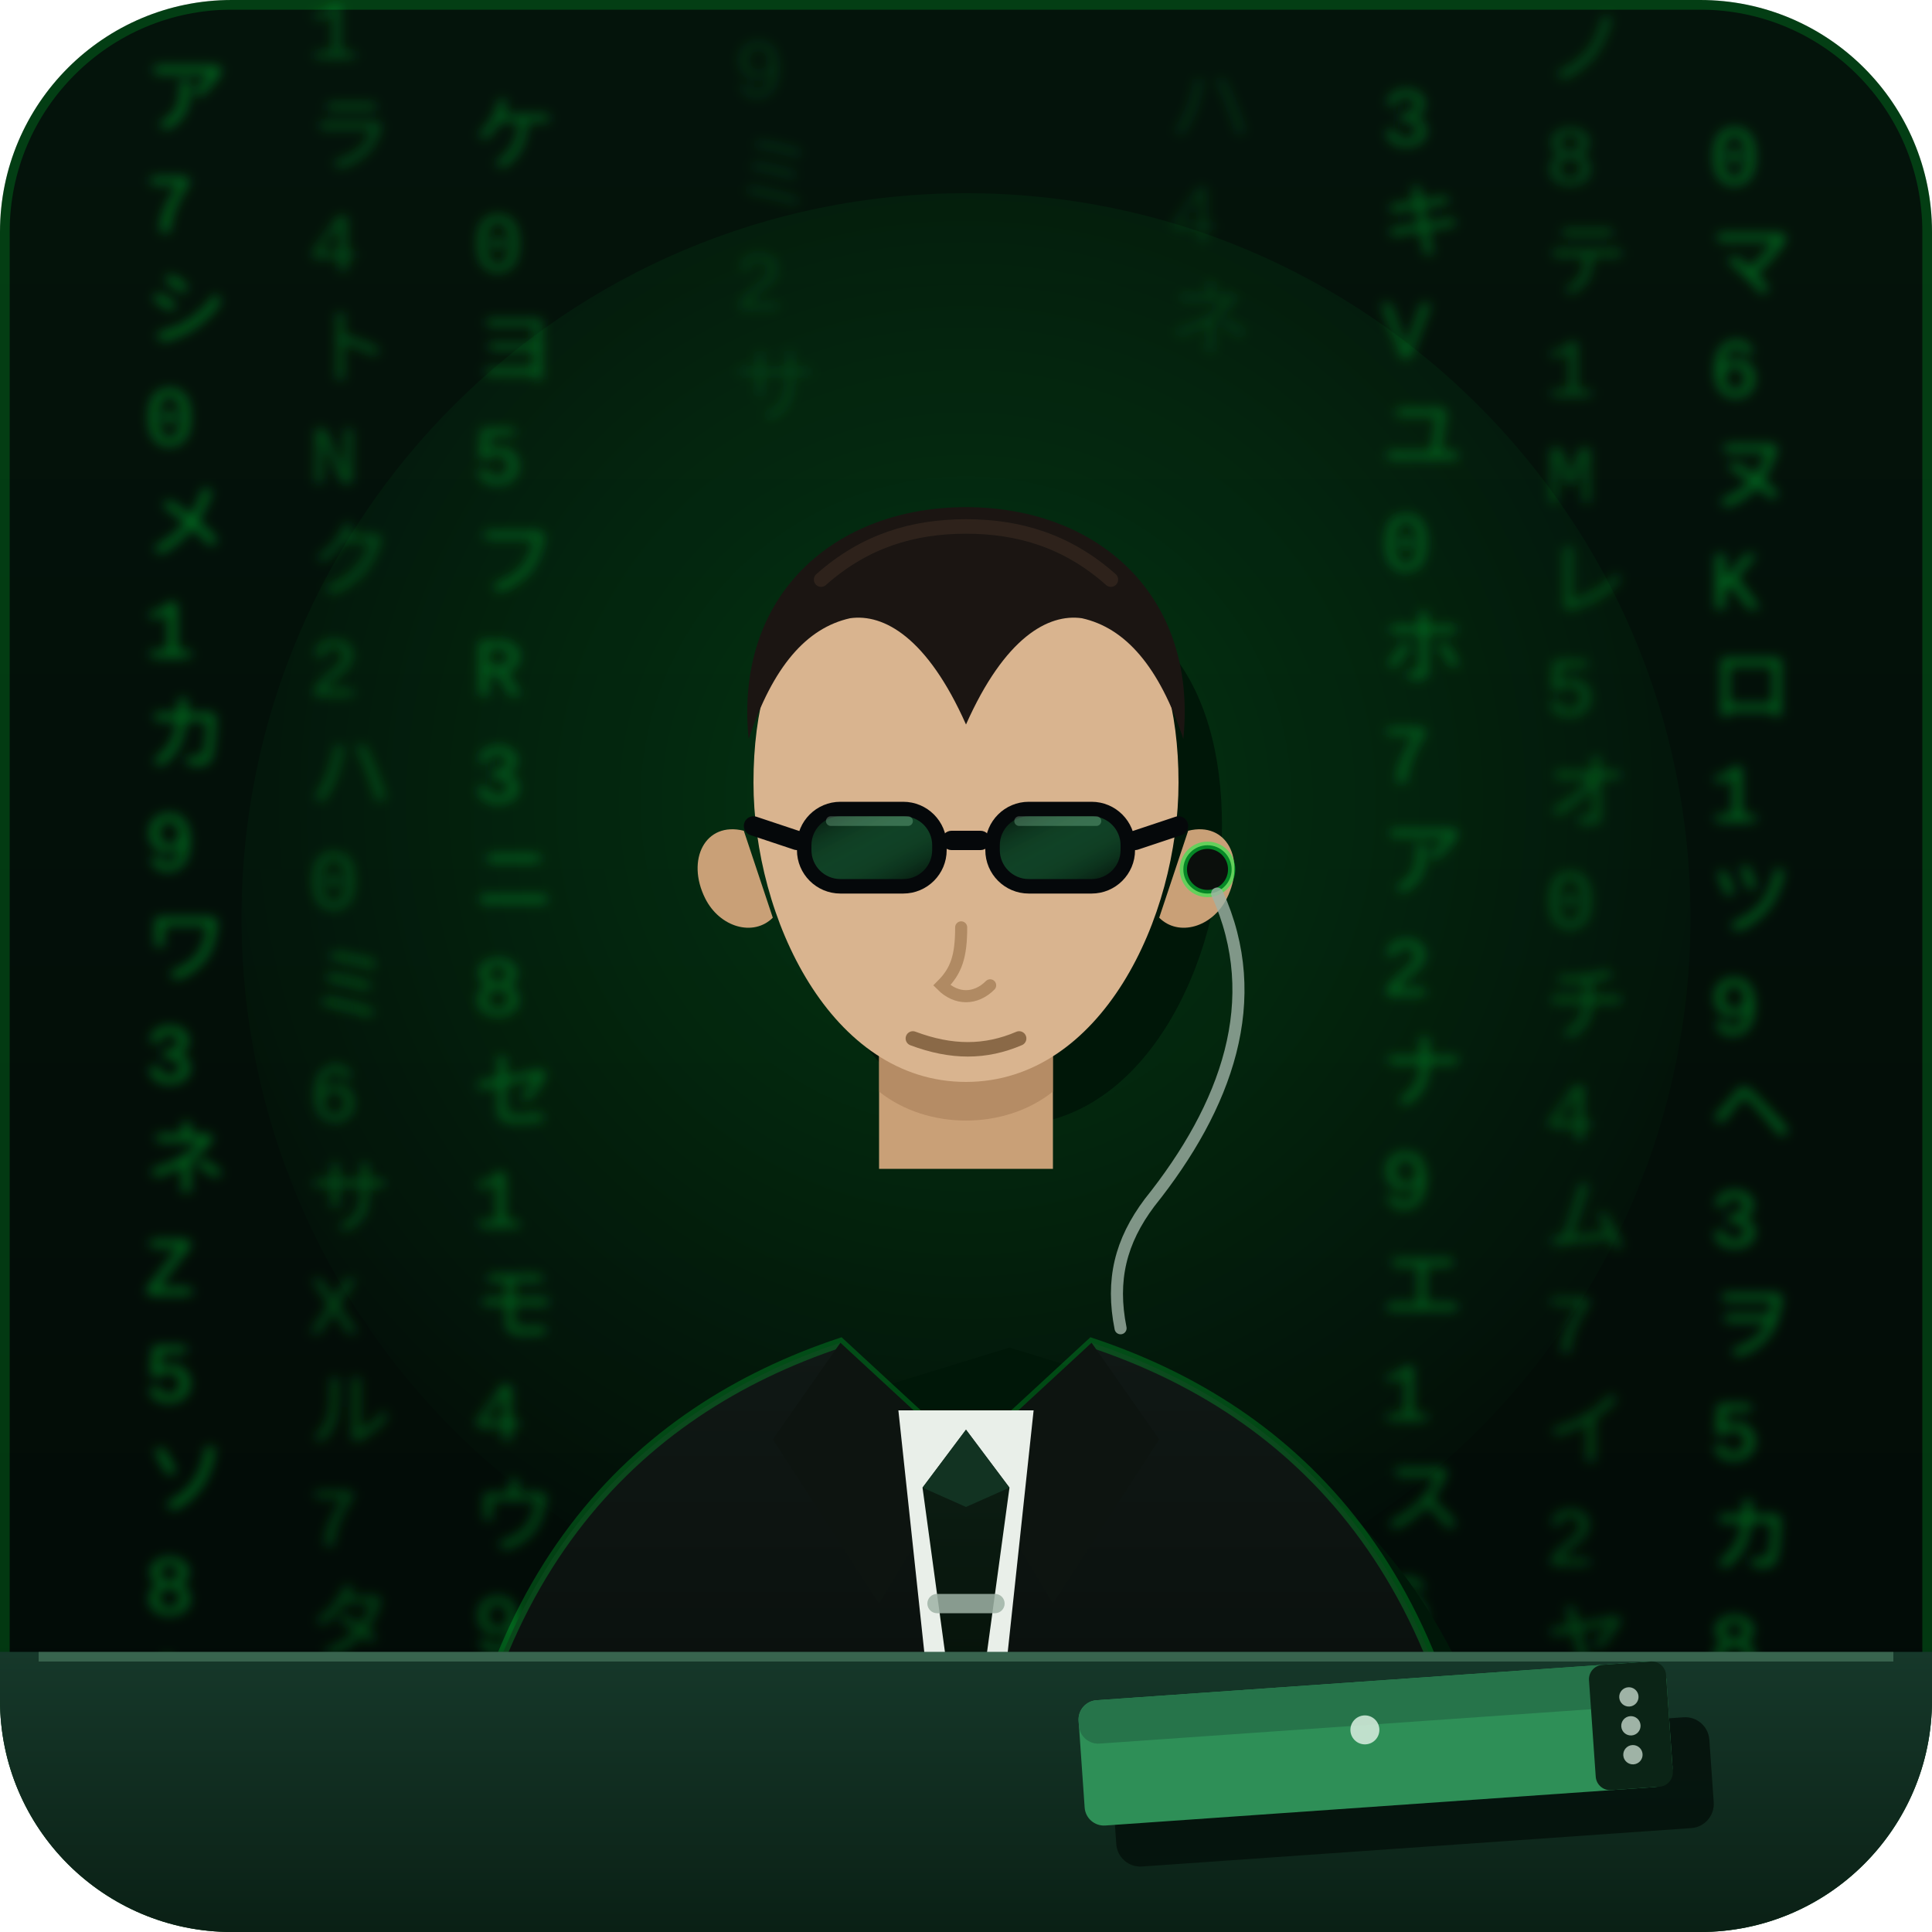
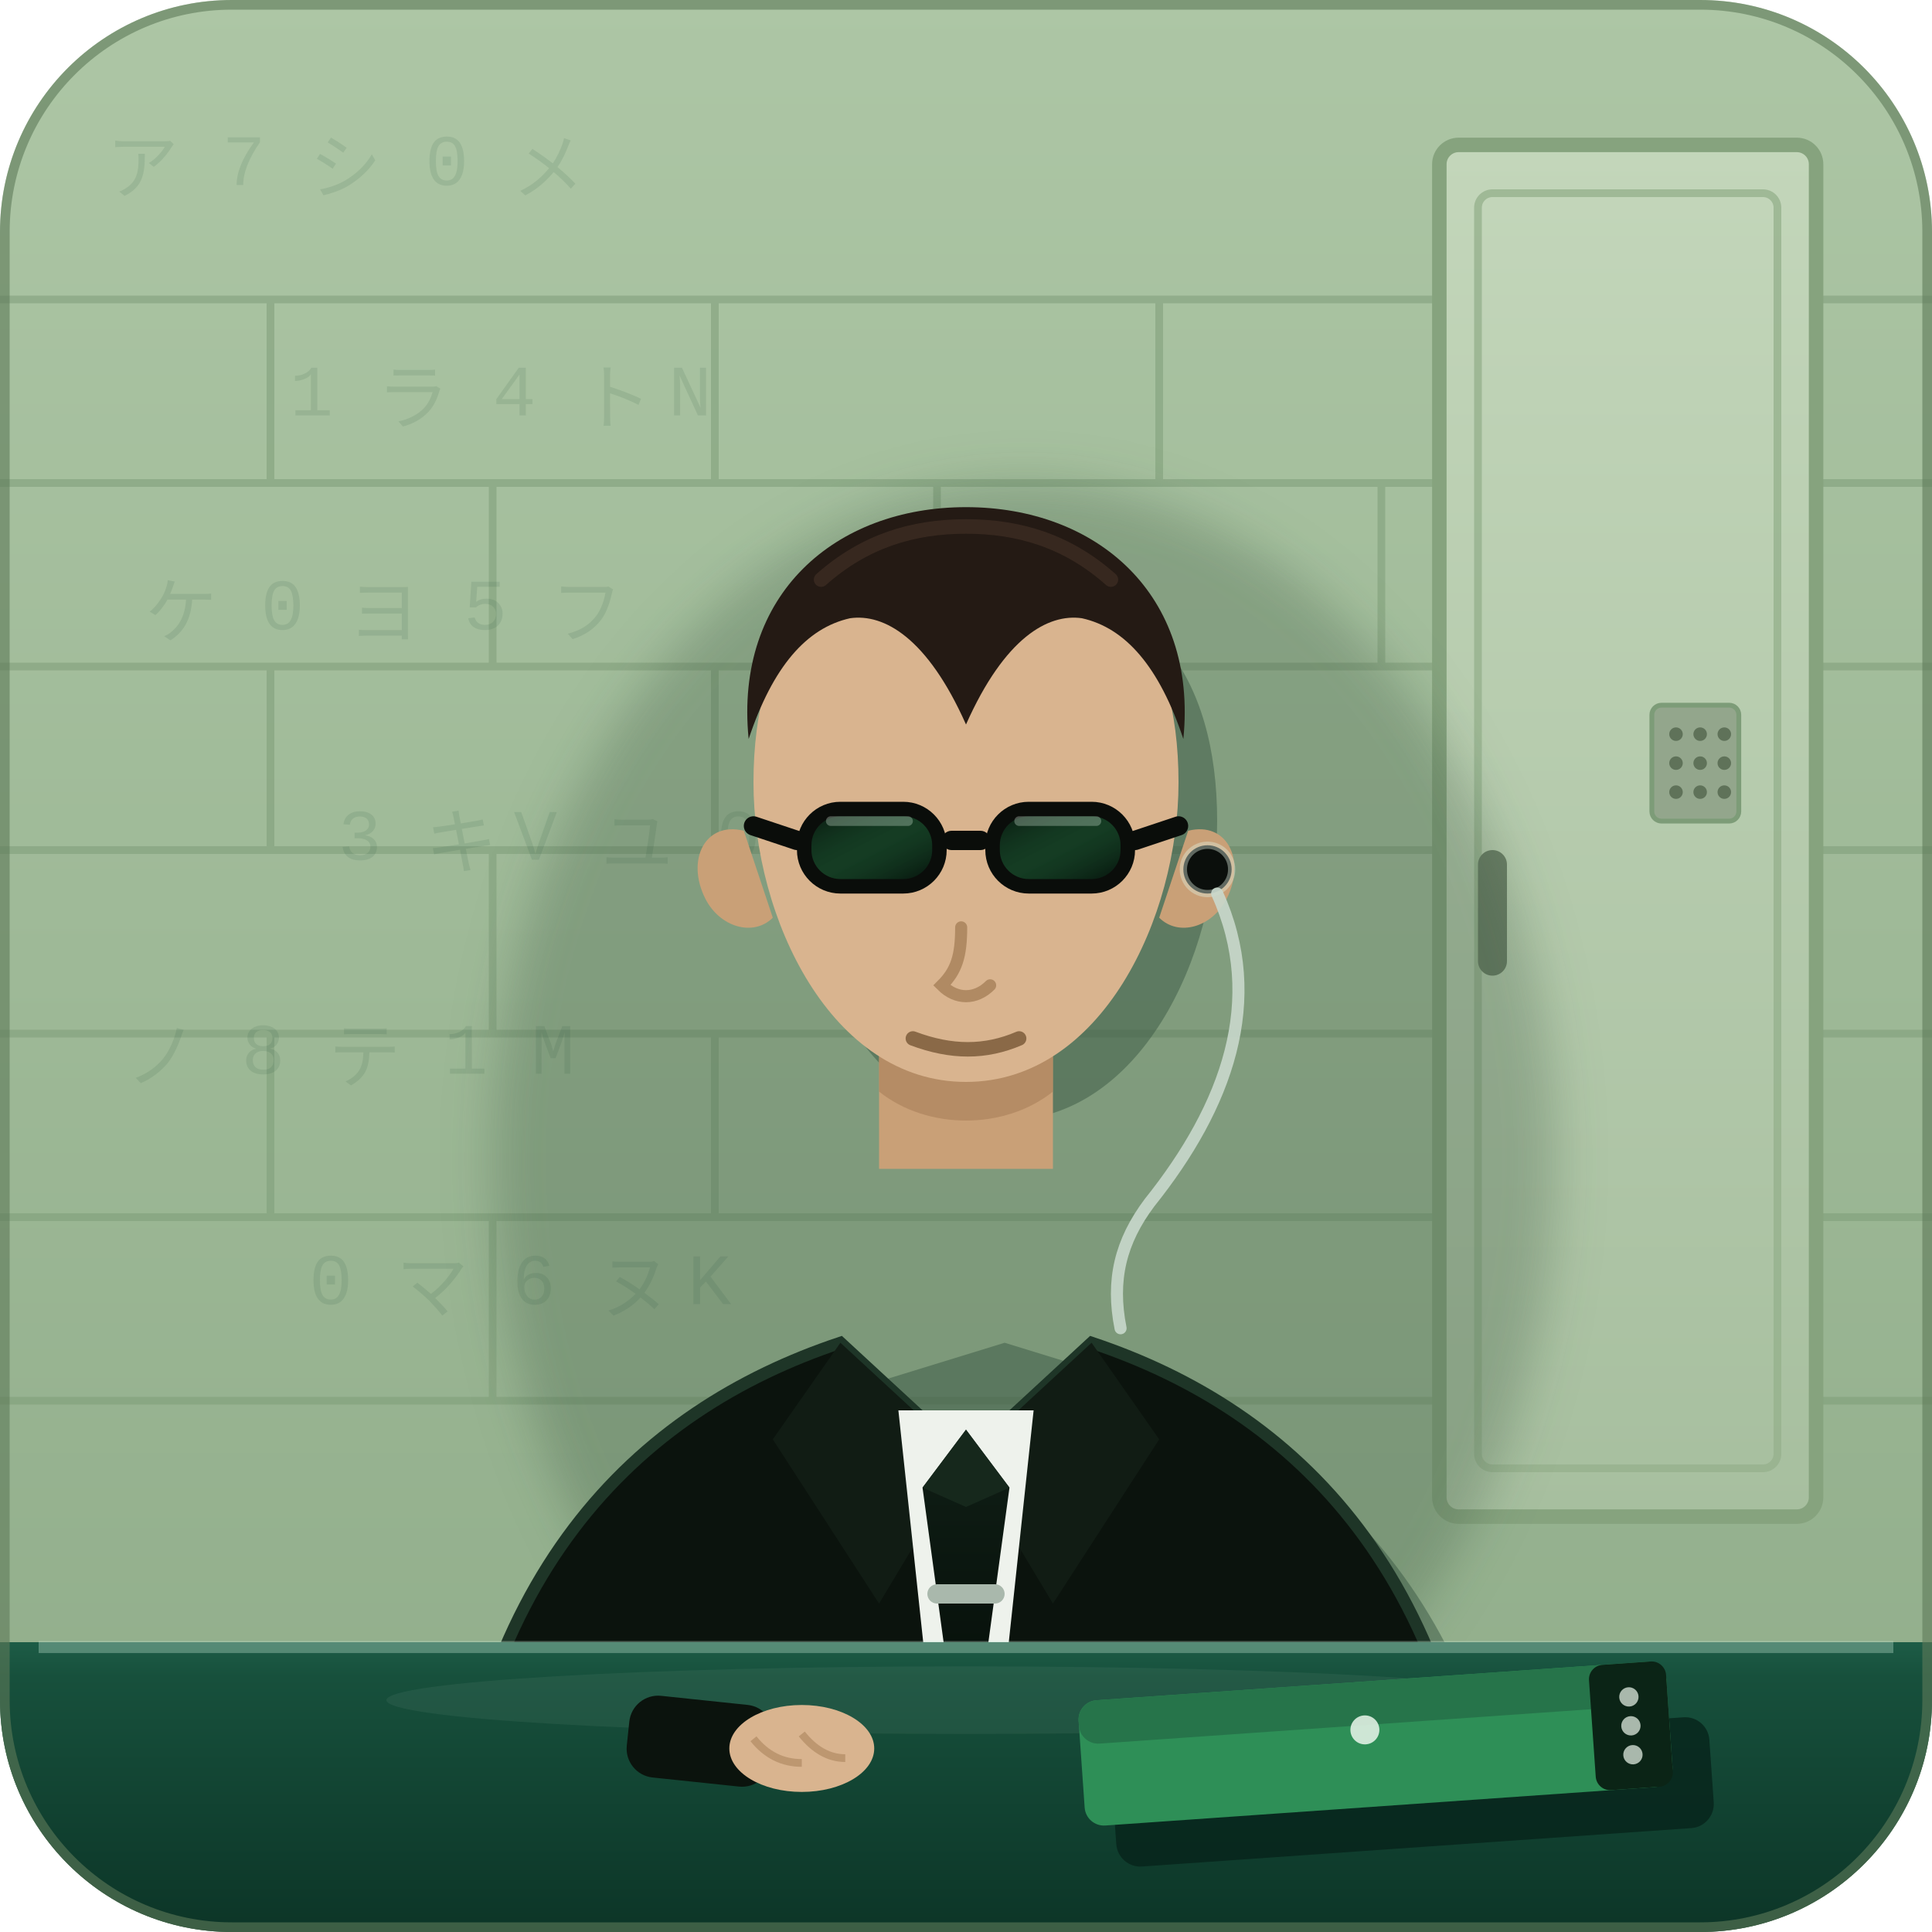
- <svg xmlns="http://www.w3.org/2000/svg" viewBox="0 0 400 400" width="400" height="400" role="img" aria-label="Agente Smith">
+ <svg xmlns="http://www.w3.org/2000/svg" viewBox="0 0 400 400" width="400" height="400" role="img" aria-label="Agente Smith — sala de interrogatorio">
  <defs>
-     <linearGradient id="bg" x1="0" y1="0" x2="0" y2="1">
-       <stop offset="0" stop-color="#04140b" />
-       <stop offset="1" stop-color="#020a06" />
+     <linearGradient id="wall" x1="0" y1="0" x2="0" y2="1">
+       <stop offset="0" stop-color="#adc6a5" />
+       <stop offset="1" stop-color="#8fac89" />
+     </linearGradient>
+     <linearGradient id="door" x1="0" y1="0" x2="0" y2="1">
+       <stop offset="0" stop-color="#c3d6ba" />
+       <stop offset="1" stop-color="#a7bf9f" />
+     </linearGradient>
+     <linearGradient id="desk" x1="0" y1="0" x2="0" y2="1">
+       <stop offset="0" stop-color="#1d5c46" />
+       <stop offset="0.12" stop-color="#17503c" />
+       <stop offset="1" stop-color="#0c3527" />
+     </linearGradient>
+     <linearGradient id="suit" x1="0" y1="0" x2="0" y2="1">
+       <stop offset="0" stop-color="#15211a" />
+       <stop offset="1" stop-color="#070f0a" />
    </linearGradient>
    <linearGradient id="lens" x1="0" y1="0" x2="1" y2="1">
-       <stop offset="0" stop-color="#06170e" />
-       <stop offset="0.5" stop-color="#1c7a41" stop-opacity="0.5" />
-       <stop offset="1" stop-color="#04120b" />
-     </linearGradient>
-     <linearGradient id="desk" x1="0" y1="0" x2="0" y2="1">
-       <stop offset="0" stop-color="#16382a" />
-       <stop offset="1" stop-color="#0a2015" />
-     </linearGradient>
-     <linearGradient id="suit" x1="0" y1="0" x2="0" y2="1">
-       <stop offset="0" stop-color="#101815" />
-       <stop offset="1" stop-color="#060b08" />
+       <stop offset="0" stop-color="#0a1c11" />
+       <stop offset="0.5" stop-color="#1c5c34" stop-opacity="0.6" />
+       <stop offset="1" stop-color="#06130c" />
    </linearGradient>
    <linearGradient id="tie" x1="0" y1="0" x2="0" y2="1">
-       <stop offset="0" stop-color="#0d1f14" />
-       <stop offset="1" stop-color="#041008" />
+       <stop offset="0" stop-color="#101f16" />
+       <stop offset="1" stop-color="#050d08" />
    </linearGradient>
-     <radialGradient id="glow" cx="0.5" cy="0.42" r="0.6">
-       <stop offset="0" stop-color="#00ff41" stop-opacity="0.16" />
-       <stop offset="1" stop-color="#00ff41" stop-opacity="0" />
-     </radialGradient>
-     <filter id="soft" x="-20%" y="-20%" width="140%" height="140%">
-       <feGaussianBlur stdDeviation="1.2" />
+     <filter id="blursoft" x="-30%" y="-30%" width="160%" height="160%">
+       <feGaussianBlur stdDeviation="5" />
    </filter>
  </defs>
-   <rect x="0" y="0" width="400" height="400" rx="48" fill="url(#bg)" />
-   <rect x="1" y="1" width="398" height="398" rx="47" fill="none" stroke="#00ff41" stroke-opacity="0.18" stroke-width="2" />
-   <g font-family="'Courier New',monospace" font-size="17" fill="#00ff41" filter="url(#soft)">
-     <text x="30" y="0" opacity="0.38">
-       <tspan x="30" dy="26">ア</tspan>
-       <tspan x="30" dy="22">7</tspan>
-       <tspan x="30" dy="22">シ</tspan>
-       <tspan x="30" dy="22">0</tspan>
-       <tspan x="30" dy="22">メ</tspan>
-       <tspan x="30" dy="22">1</tspan>
-       <tspan x="30" dy="22">カ</tspan>
-       <tspan x="30" dy="22">9</tspan>
-       <tspan x="30" dy="22">ワ</tspan>
-       <tspan x="30" dy="22">3</tspan>
-       <tspan x="30" dy="22">ネ</tspan>
-       <tspan x="30" dy="22">Z</tspan>
-       <tspan x="30" dy="22">5</tspan>
-       <tspan x="30" dy="22">ソ</tspan>
-       <tspan x="30" dy="22">8</tspan>
-       <tspan x="30" dy="22">ヒ</tspan>
-     </text>
-     <text x="64" y="-14" opacity="0.24">
-       <tspan x="64" dy="26">1</tspan>
-       <tspan x="64" dy="22">ラ</tspan>
-       <tspan x="64" dy="22">4</tspan>
-       <tspan x="64" dy="22">ト</tspan>
-       <tspan x="64" dy="22">N</tspan>
-       <tspan x="64" dy="22">ク</tspan>
-       <tspan x="64" dy="22">2</tspan>
-       <tspan x="64" dy="22">ハ</tspan>
-       <tspan x="64" dy="22">0</tspan>
-       <tspan x="64" dy="22">ミ</tspan>
-       <tspan x="64" dy="22">6</tspan>
-       <tspan x="64" dy="22">サ</tspan>
-       <tspan x="64" dy="22">X</tspan>
-       <tspan x="64" dy="22">ル</tspan>
-       <tspan x="64" dy="22">7</tspan>
-       <tspan x="64" dy="22">タ</tspan>
-     </text>
-     <text x="98" y="8" opacity="0.30">
-       <tspan x="98" dy="26">ケ</tspan>
-       <tspan x="98" dy="22">0</tspan>
-       <tspan x="98" dy="22">ヨ</tspan>
-       <tspan x="98" dy="22">5</tspan>
-       <tspan x="98" dy="22">フ</tspan>
-       <tspan x="98" dy="22">R</tspan>
-       <tspan x="98" dy="22">3</tspan>
-       <tspan x="98" dy="22">ニ</tspan>
-       <tspan x="98" dy="22">8</tspan>
-       <tspan x="98" dy="22">セ</tspan>
-       <tspan x="98" dy="22">1</tspan>
-       <tspan x="98" dy="22">モ</tspan>
-       <tspan x="98" dy="22">4</tspan>
-       <tspan x="98" dy="22">ウ</tspan>
-       <tspan x="98" dy="22">9</tspan>
-       <tspan x="98" dy="22">コ</tspan>
-     </text>
-     <text x="286" y="4" opacity="0.30">
-       <tspan x="286" dy="26">3</tspan>
-       <tspan x="286" dy="22">キ</tspan>
-       <tspan x="286" dy="22">V</tspan>
-       <tspan x="286" dy="22">ユ</tspan>
-       <tspan x="286" dy="22">0</tspan>
-       <tspan x="286" dy="22">ホ</tspan>
-       <tspan x="286" dy="22">7</tspan>
-       <tspan x="286" dy="22">ア</tspan>
-       <tspan x="286" dy="22">2</tspan>
-       <tspan x="286" dy="22">ナ</tspan>
-       <tspan x="286" dy="22">9</tspan>
-       <tspan x="286" dy="22">エ</tspan>
-       <tspan x="286" dy="22">1</tspan>
-       <tspan x="286" dy="22">ス</tspan>
-       <tspan x="286" dy="22">6</tspan>
-       <tspan x="286" dy="22">リ</tspan>
-     </text>
-     <text x="320" y="-10" opacity="0.24">
-       <tspan x="320" dy="26">ノ</tspan>
-       <tspan x="320" dy="22">8</tspan>
-       <tspan x="320" dy="22">テ</tspan>
-       <tspan x="320" dy="22">1</tspan>
-       <tspan x="320" dy="22">M</tspan>
-       <tspan x="320" dy="22">レ</tspan>
-       <tspan x="320" dy="22">5</tspan>
-       <tspan x="320" dy="22">オ</tspan>
-       <tspan x="320" dy="22">0</tspan>
-       <tspan x="320" dy="22">チ</tspan>
-       <tspan x="320" dy="22">4</tspan>
-       <tspan x="320" dy="22">ム</tspan>
-       <tspan x="320" dy="22">7</tspan>
-       <tspan x="320" dy="22">イ</tspan>
-       <tspan x="320" dy="22">2</tspan>
-       <tspan x="320" dy="22">ヤ</tspan>
-     </text>
-     <text x="354" y="12" opacity="0.36">
-       <tspan x="354" dy="26">0</tspan>
-       <tspan x="354" dy="22">マ</tspan>
-       <tspan x="354" dy="22">6</tspan>
-       <tspan x="354" dy="22">ヌ</tspan>
-       <tspan x="354" dy="22">K</tspan>
-       <tspan x="354" dy="22">ロ</tspan>
-       <tspan x="354" dy="22">1</tspan>
-       <tspan x="354" dy="22">ツ</tspan>
-       <tspan x="354" dy="22">9</tspan>
-       <tspan x="354" dy="22">ヘ</tspan>
-       <tspan x="354" dy="22">3</tspan>
-       <tspan x="354" dy="22">ヲ</tspan>
-       <tspan x="354" dy="22">5</tspan>
-       <tspan x="354" dy="22">カ</tspan>
-       <tspan x="354" dy="22">8</tspan>
-       <tspan x="354" dy="22">シ</tspan>
-     </text>
-     <text x="152" y="-6" opacity="0.12">
-       <tspan x="152" dy="26">9</tspan>
-       <tspan x="152" dy="22">ミ</tspan>
-       <tspan x="152" dy="22">2</tspan>
-       <tspan x="152" dy="22">サ</tspan>
-     </text>
-     <text x="242" y="2" opacity="0.12">
-       <tspan x="242" dy="26">ハ</tspan>
-       <tspan x="242" dy="22">4</tspan>
-       <tspan x="242" dy="22">ネ</tspan>
-     </text>
+   <rect x="0" y="0" width="400" height="400" rx="48" fill="url(#wall)" />
+   <g stroke="#7d9c78" stroke-width="1.6" opacity="0.55">
+     <path d="M0 62 H400 M0 100 H400 M0 138 H400 M0 176 H400 M0 214 H400 M0 252 H400 M0 290 H400" />
+     <path d="M56 62 V100 M148 62 V100 M240 62 V100 M332 62 V100" />
+     <path d="M102 100 V138 M194 100 V138 M286 100 V138" />
+     <path d="M56 138 V176 M148 138 V176 M240 138 V176" />
+     <path d="M102 176 V214 M194 176 V214" />
+     <path d="M56 214 V252 M148 214 V252" />
+     <path d="M102 252 V290" />
  </g>
-   <ellipse cx="200" cy="190" rx="150" ry="150" fill="url(#glow)" />
-   <g transform="translate(9,9)" fill="#001708">
+   <g>
+     <rect x="298" y="30" width="78" height="284" rx="4" fill="url(#door)" stroke="#86a37e" stroke-width="3" />
+     <rect x="306" y="40" width="62" height="264" rx="3" fill="none" stroke="#96b18d" stroke-width="1.6" opacity="0.8" />
+     <rect x="306" y="176" width="6" height="26" rx="3" fill="#6b7f66" />
+     <rect x="342" y="146" width="18" height="24" rx="2" fill="#93a68c" stroke="#7d9c78" stroke-width="1" />
+     <g fill="#5f7259">
+       <circle cx="347" cy="152" r="1.4" />
+       <circle cx="352" cy="152" r="1.4" />
+       <circle cx="357" cy="152" r="1.4" />
+       <circle cx="347" cy="158" r="1.4" />
+       <circle cx="352" cy="158" r="1.4" />
+       <circle cx="357" cy="158" r="1.4" />
+       <circle cx="347" cy="164" r="1.4" />
+       <circle cx="352" cy="164" r="1.4" />
+       <circle cx="357" cy="164" r="1.4" />
+     </g>
+   </g>
+   <g font-family="'Courier New',monospace" font-size="15" fill="#0f3d24" opacity="0.10">
+     <text x="22" y="40">ア 7 シ 0 メ</text>
+     <text x="60" y="86">1 ラ 4 ト N</text>
+     <text x="30" y="132">ケ 0 ヨ 5 フ</text>
+     <text x="70" y="178">3 キ V ユ 0</text>
+     <text x="26" y="224">ノ 8 テ 1 M</text>
+     <text x="64" y="270">0 マ 6 ヌ K</text>
+   </g>
+   <ellipse cx="212" cy="240" rx="110" ry="140" fill="#2c4630" opacity="0.25" filter="url(#blursoft)" />
+   <g transform="translate(8,8)" fill="#3a5843" opacity="0.5">
    <path d="M200 112 c-30 0 -44 20 -44 50 c0 28 16 62 44 62 c28 0 44 -34 44 -62 c0 -30 -14 -50 -44 -50 Z" />
    <path d="M92 400 c4 -74 40 -108 82 -122 l26 -8 l26 8 c42 14 78 48 82 122 Z" />
  </g>
  <g>
    <path d="M182 208 h36 v34 h-36 Z" fill="#c9a077" />
    <path d="M182 214 c10 8 26 8 36 0 v12 c-10 8 -26 8 -36 0 Z" fill="#a97e58" opacity="0.6" />
-     <path d="M92 400 c4 -74 40 -108 82 -122 l26 24 l26 -24 c42 14 78 48 82 122 Z" fill="url(#suit)" />
-     <path d="M92 400 c4 -74 40 -108 82 -122 l26 24 l26 -24 c42 14 78 48 82 122 Z" fill="none" stroke="#00ff41" stroke-opacity="0.22" stroke-width="2" />
-     <path d="M174 278 l26 24 l-18 30 l-22 -34 Z" fill="#0d1410" />
-     <path d="M226 278 l-26 24 l18 30 l22 -34 Z" fill="#0d1410" />
-     <path d="M186 292 h28 l-6 56 h-16 Z" fill="#e9efe9" />
+     <path d="M92 400 c4 -74 40 -108 82 -122 l26 24 l26 -24 c42 14 78 48 82 122 Z" fill="#0b130d" />
+     <path d="M92 400 c4 -74 40 -108 82 -122 l26 24 l26 -24 c42 14 78 48 82 122 Z" fill="none" stroke="#1e3527" stroke-width="2.5" />
+     <path d="M174 278 l26 24 l-18 30 l-22 -34 Z" fill="#111c14" />
+     <path d="M226 278 l-26 24 l18 30 l22 -34 Z" fill="#111c14" />
+     <path d="M186 292 h28 l-6 56 h-16 Z" fill="#eef2ec" />
    <path d="M200 296 l9 12 l-6 44 l-3 6 l-3 -6 l-6 -44 Z" fill="url(#tie)" />
-     <path d="M200 296 l9 12 l-9 4 l-9 -4 Z" fill="#123322" />
-     <rect x="192" y="330" width="16" height="4" rx="2" fill="#9fb3a6" opacity="0.85" />
+     <path d="M200 296 l9 12 l-9 4 l-9 -4 Z" fill="#16281c" />
+     <rect x="192" y="328" width="16" height="4" rx="2" fill="#a9b8ac" />
    <path d="M200 112 c-30 0 -44 20 -44 50 c0 28 16 62 44 62 c28 0 44 -34 44 -62 c0 -30 -14 -50 -44 -50 Z" fill="#d9b48f" />
    <path d="M154 172 c-8 -2 -12 6 -8 14 c3 6 10 8 14 4 Z" fill="#c9a077" />
    <path d="M246 172 c8 -2 12 6 8 14 c-3 6 -10 8 -14 4 Z" fill="#c9a077" />
-     <path d="M155 153 C152 123 173 105 200 105 C227 105 248 123 245 153 C240 138 233 130 224 128 C217 127 208 132 200 150 C192 132 183 127 176 128 C167 130 160 138 155 153 Z" fill="#1b1512" />
-     <path d="M170 120 c9 -8 19 -11 30 -11 c11 0 21 3 30 11" fill="none" stroke="#3a2c22" stroke-width="3" stroke-linecap="round" opacity="0.6" />
+     <path d="M155 153 C152 123 173 105 200 105 C227 105 248 123 245 153 C240 138 233 130 224 128 C217 127 208 132 200 150 C192 132 183 127 176 128 C167 130 160 138 155 153 Z" fill="#241a14" />
+     <path d="M170 120 c9 -8 19 -11 30 -11 c11 0 21 3 30 11" fill="none" stroke="#453227" stroke-width="3" stroke-linecap="round" opacity="0.6" />
    <g>
-       <rect x="165" y="166" width="31" height="19" rx="9" fill="#05080a" />
-       <rect x="204" y="166" width="31" height="19" rx="9" fill="#05080a" />
+       <rect x="165" y="166" width="31" height="19" rx="9" fill="#0a0d0a" />
+       <rect x="204" y="166" width="31" height="19" rx="9" fill="#0a0d0a" />
      <rect x="168" y="169" width="25" height="13" rx="6" fill="url(#lens)" />
      <rect x="207" y="169" width="25" height="13" rx="6" fill="url(#lens)" />
-       <rect x="195" y="172" width="10" height="4" rx="2" fill="#05080a" />
-       <path d="M165 174 l-9 -3 M235 174 l9 -3" stroke="#05080a" stroke-width="4" stroke-linecap="round" />
-       <path d="M172 170 h16" stroke="#b4ffce" stroke-width="2" opacity="0.25" stroke-linecap="round" />
-       <path d="M211 170 h16" stroke="#b4ffce" stroke-width="2" opacity="0.25" stroke-linecap="round" />
+       <rect x="195" y="172" width="10" height="4" rx="2" fill="#0a0d0a" />
+       <path d="M165 174 l-9 -3 M235 174 l9 -3" stroke="#0a0d0a" stroke-width="4" stroke-linecap="round" />
+       <path d="M172 170 h16" stroke="#dff0e2" stroke-width="2" opacity="0.3" stroke-linecap="round" />
+       <path d="M211 170 h16" stroke="#dff0e2" stroke-width="2" opacity="0.3" stroke-linecap="round" />
    </g>
    <path d="M199 192 c0 6 -1 9 -4 12 c3 3 7 3 10 0" fill="none" stroke="#b08a63" stroke-width="2.5" stroke-linecap="round" />
    <path d="M189 215 c8 3 15 3 22 0" fill="none" stroke="#8a6947" stroke-width="3" stroke-linecap="round" />
-     <circle cx="250" cy="180" r="5" fill="#0b0f0c" stroke="#00ff41" stroke-opacity="0.5" stroke-width="1.5" />
-     <path d="M252 185 c10 22 2 44 -14 64 c-6 8 -8 16 -6 26" fill="none" stroke="#9fb3a6" stroke-width="2.5" stroke-linecap="round" opacity="0.8" />
+     <circle cx="250" cy="180" r="5" fill="#0b0f0c" stroke="#dff0e2" stroke-opacity="0.4" stroke-width="1.5" />
+     <path d="M252 185 c10 22 2 44 -14 64 c-6 8 -8 16 -6 26" fill="none" stroke="#c9d8cc" stroke-width="2.5" stroke-linecap="round" opacity="0.9" />
  </g>
-   <path d="M0 342 H400 V352 A48 48 0 0 1 352 400 H48 A48 48 0 0 1 0 352 Z" fill="url(#desk)" />
-   <path d="M8 343 H392" stroke="#b4ffce" stroke-opacity="0.22" stroke-width="2" />
+   <path d="M0 340 H400 V352 A48 48 0 0 1 352 400 H48 A48 48 0 0 1 0 352 Z" fill="url(#desk)" />
+   <path d="M8 341 H392" stroke="#bfe3cf" stroke-opacity="0.35" stroke-width="2.5" />
+   <ellipse cx="200" cy="352" rx="120" ry="7" fill="#dff0e2" opacity="0.06" />
+   <g>
+     <rect x="130" y="352" width="30" height="17" rx="6" fill="#0b130d" transform="rotate(6 145 360)" />
+     <ellipse cx="166" cy="362" rx="15" ry="9" fill="#d9b48f" />
+     <path d="M156 360 q4 5 10 5 M166 359 q4 5 9 5" stroke="#b08a63" stroke-width="1.6" fill="none" opacity="0.7" />
+   </g>
  <g transform="rotate(-4 285 364)">
-     <rect x="230" y="360" width="124" height="23" rx="5" fill="#04110a" opacity="0.85" />
+     <rect x="230" y="360" width="124" height="23" rx="5" fill="#06231a" opacity="0.8" />
    <rect x="224" y="348" width="122" height="26" rx="4" fill="#2e8f57" />
    <rect x="224" y="348" width="122" height="9" rx="4" fill="#26744a" />
    <rect x="330" y="348" width="16" height="26" rx="3" fill="#0b2416" />
-     <circle cx="338" cy="355" r="2" fill="#9fb3a6" />
-     <circle cx="338" cy="361" r="2" fill="#9fb3a6" />
-     <circle cx="338" cy="367" r="2" fill="#9fb3a6" />
-     <circle cx="283" cy="358" r="3" fill="#cfe9d8" opacity="0.9" />
+     <circle cx="338" cy="355" r="2" fill="#a9b8ac" />
+     <circle cx="338" cy="361" r="2" fill="#a9b8ac" />
+     <circle cx="338" cy="367" r="2" fill="#a9b8ac" />
+     <circle cx="283" cy="358" r="3" fill="#dff0e2" opacity="0.9" />
  </g>
+   <rect x="1" y="1" width="398" height="398" rx="47" fill="none" stroke="#5d7a58" stroke-opacity="0.6" stroke-width="2" />
</svg>
